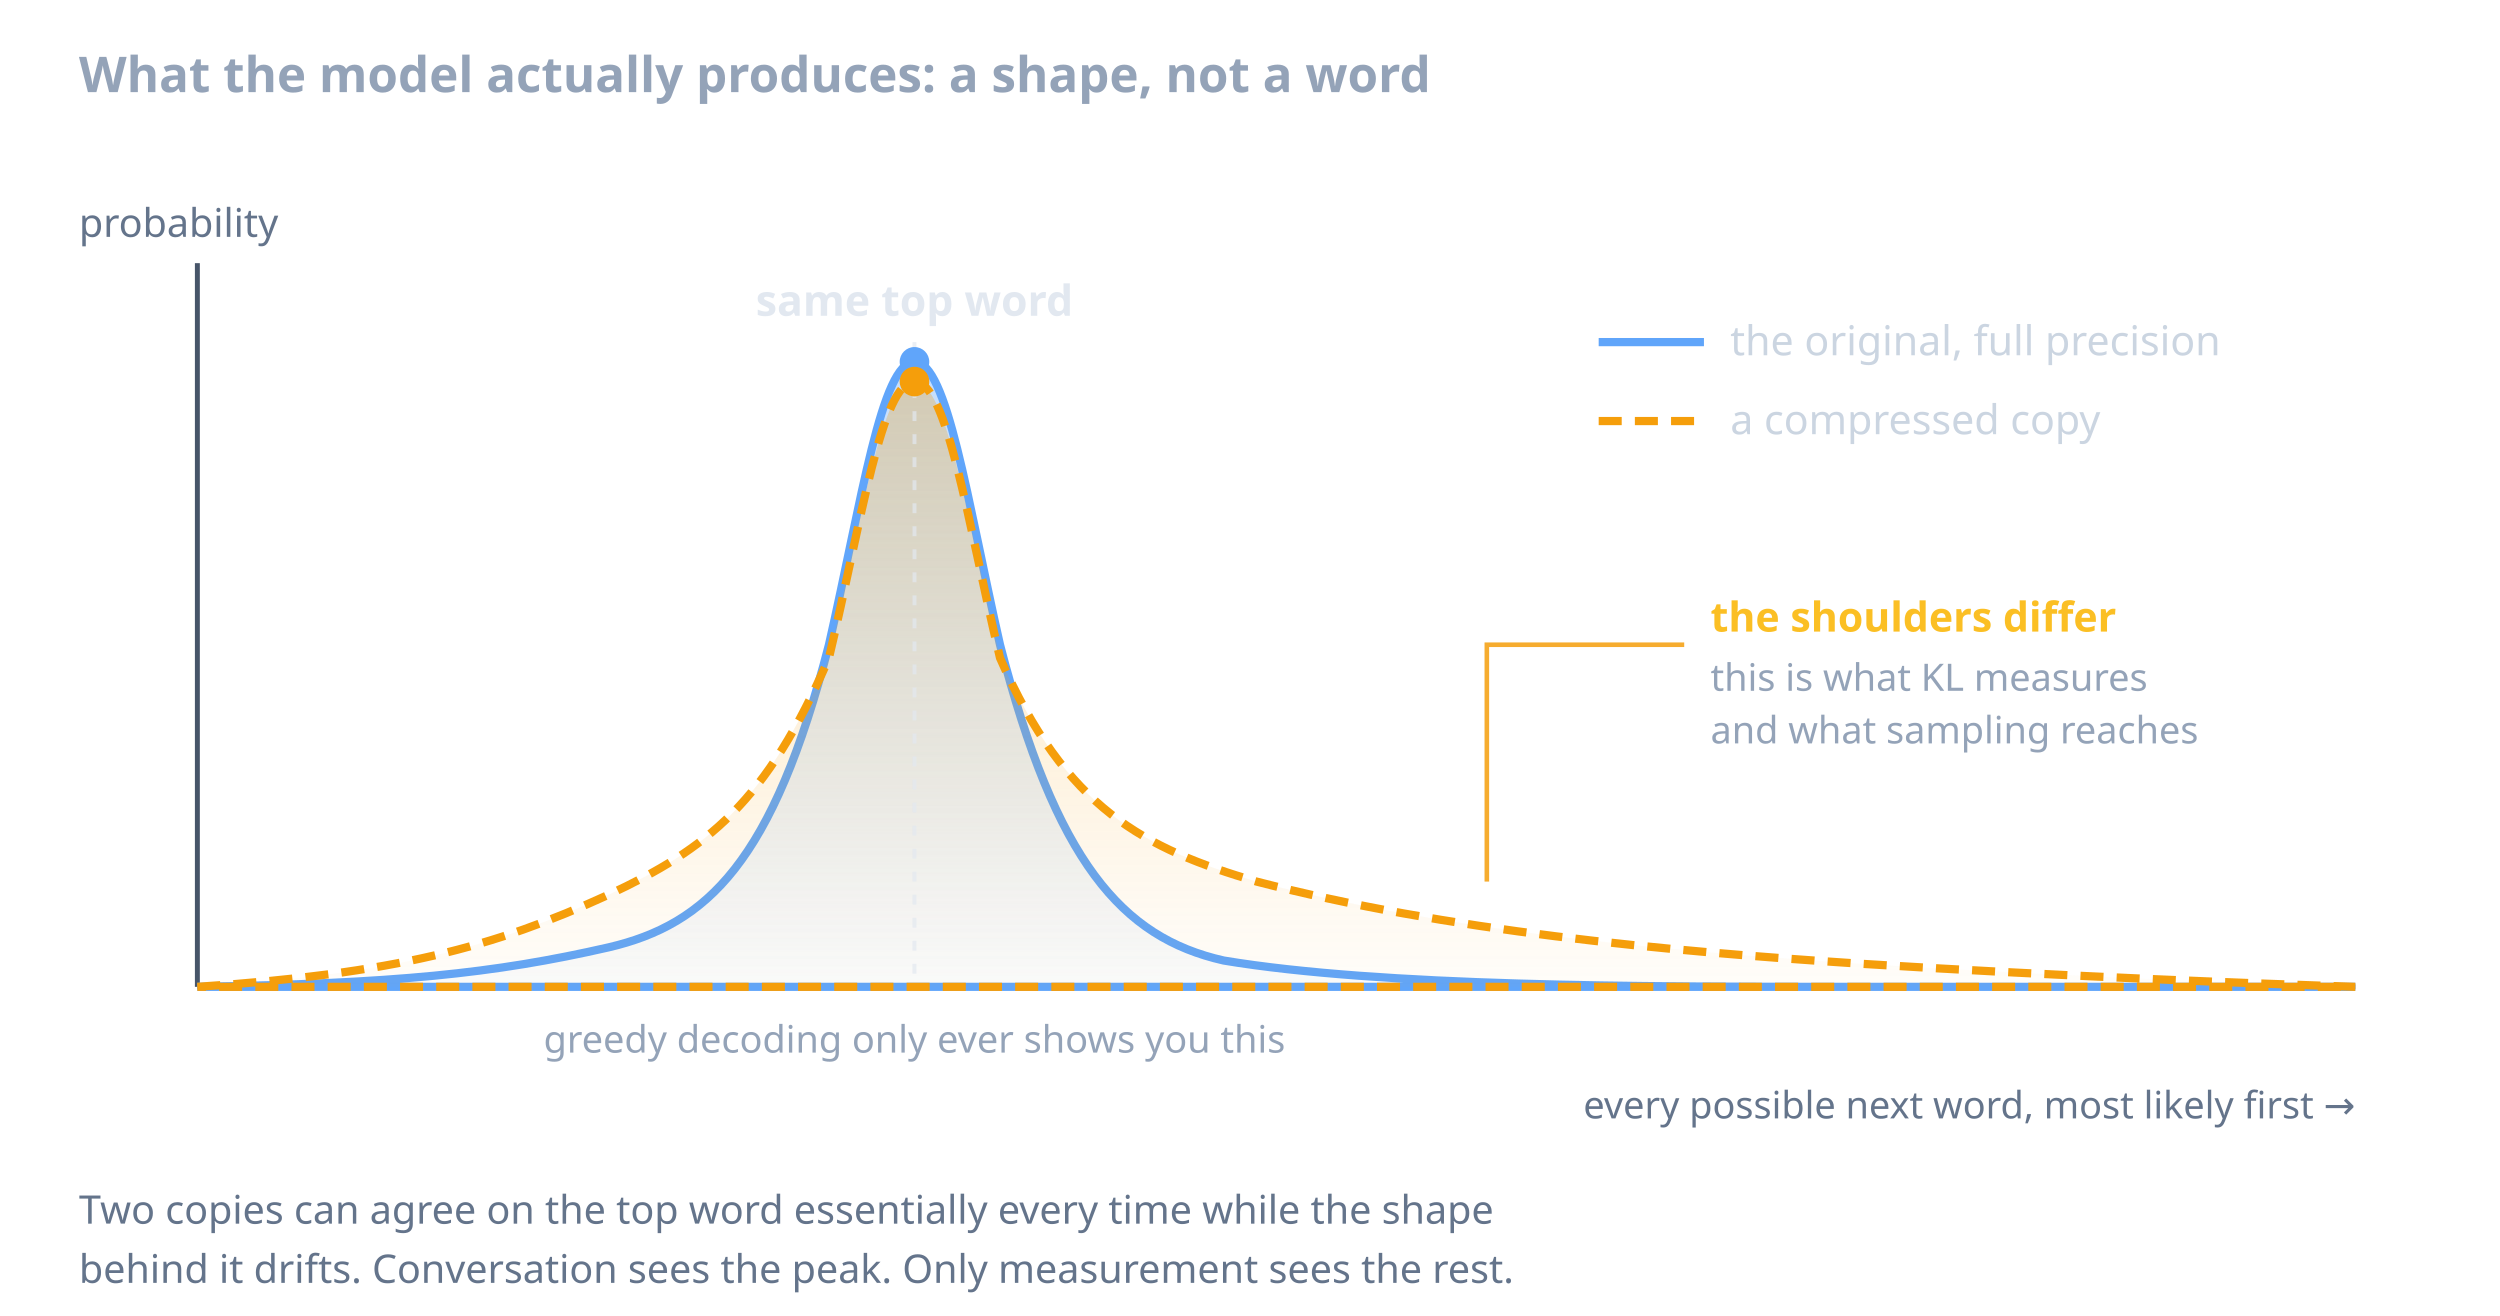
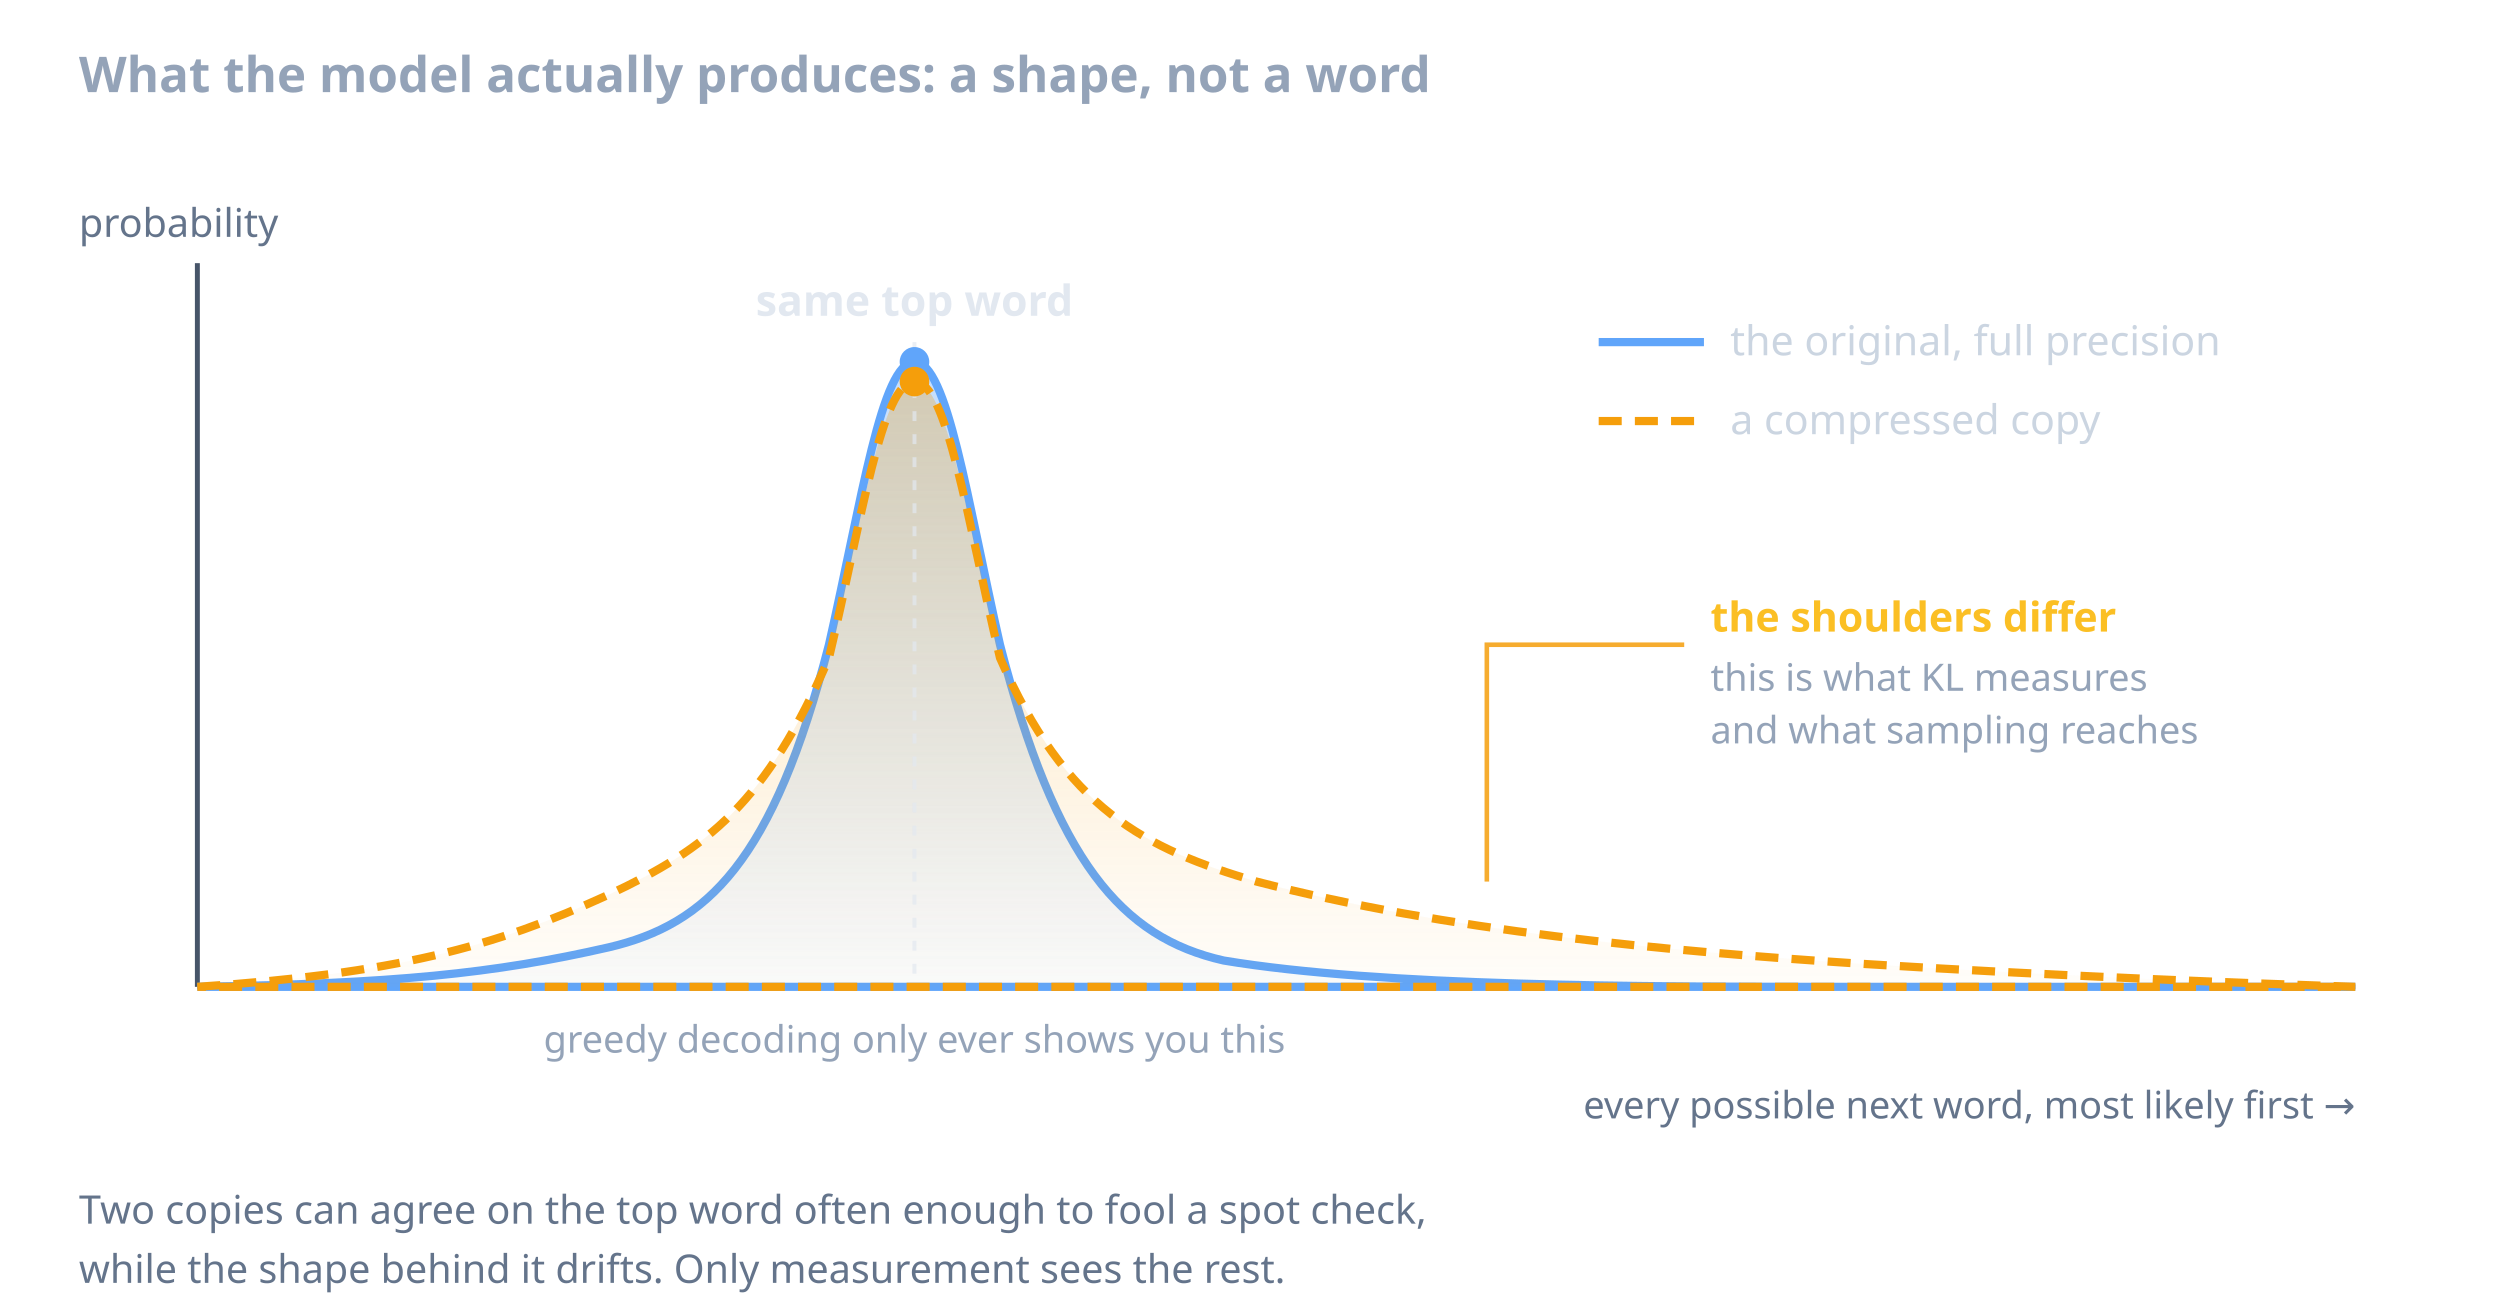
<svg xmlns="http://www.w3.org/2000/svg" viewBox="0 0 760 400" width="760" height="400" role="img" aria-label="Two probability distributions over the next word. Both peak on the same top token, so greedy decoding picks the same word from either. The shoulders behind the peak differ, and that difference is what KL divergence measures.">
  <defs>
    <linearGradient id="fillA" x1="0" y1="0" x2="0" y2="1">
      <stop offset="0%" stop-color="#60a5fa" stop-opacity="0.38" />
      <stop offset="100%" stop-color="#60a5fa" stop-opacity="0.03" />
    </linearGradient>
    <linearGradient id="fillB" x1="0" y1="0" x2="0" y2="1">
      <stop offset="0%" stop-color="#f59e0b" stop-opacity="0.30" />
      <stop offset="100%" stop-color="#f59e0b" stop-opacity="0.02" />
    </linearGradient>
  </defs>
  <text x="24" y="28" font-family="ui-sans-serif, system-ui, sans-serif" font-size="15" font-weight="700" fill="#94a3b8">What the model actually produces: a shape, not a word</text>
  <line x1="60" y1="300" x2="716" y2="300" stroke="#475569" stroke-width="1.5" />
  <line x1="60" y1="80" x2="60" y2="300" stroke="#475569" stroke-width="1.5" />
  <text x="24" y="72" font-family="ui-sans-serif, system-ui, sans-serif" font-size="12" fill="#64748b">probability</text>
  <path d="M60,300 C120,299 150,296 185,288 C215,281 235,262 252,196 C262,152 268,110 278,110 C288,110 294,152 304,196 C321,262 341,285 372,292 C420,300 500,300 560,300 C620,300 680,300 716,300 L716,300 L60,300 Z" fill="url(#fillA)" stroke="#60a5fa" stroke-width="2.5" />
  <path d="M60,300 C120,296 150,288 185,272 C215,258 233,244 252,200 C262,158 268,116 278,116 C288,116 294,158 304,200 C324,246 348,258 382,268 C440,283 505,289 566,293 C630,297 686,299 716,300 L716,300 L60,300 Z" fill="url(#fillB)" stroke="#f59e0b" stroke-width="2.5" stroke-dasharray="7 4" />
  <line x1="278" y1="104" x2="278" y2="300" stroke="#e2e8f0" stroke-width="1.2" stroke-dasharray="3 4" opacity="0.7" />
  <circle cx="278" cy="110" r="4.5" fill="#60a5fa" />
  <circle cx="278" cy="116" r="4.5" fill="#f59e0b" />
  <text x="278" y="96" text-anchor="middle" font-family="ui-sans-serif, system-ui, sans-serif" font-size="13" font-weight="700" fill="#e2e8f0">same top word</text>
  <text x="278" y="320" text-anchor="middle" font-family="ui-sans-serif, system-ui, sans-serif" font-size="11.5" fill="#94a3b8">greedy decoding only ever shows you this</text>
  <line x1="486" y1="104" x2="518" y2="104" stroke="#60a5fa" stroke-width="2.5" />
  <text x="526" y="108" font-family="ui-sans-serif, system-ui, sans-serif" font-size="12.5" fill="#cbd5e1">the original, full precision</text>
  <line x1="486" y1="128" x2="518" y2="128" stroke="#f59e0b" stroke-width="2.5" stroke-dasharray="7 4" />
  <text x="526" y="132" font-family="ui-sans-serif, system-ui, sans-serif" font-size="12.5" fill="#cbd5e1">a compressed copy</text>
  <path d="M452,268 L452,196 L512,196" fill="none" stroke="#f59e0b" stroke-width="1.4" opacity="0.85" />
  <text x="520" y="192" font-family="ui-sans-serif, system-ui, sans-serif" font-size="12.5" font-weight="600" fill="#fbbf24">the shoulders differ</text>
  <text x="520" y="210" font-family="ui-sans-serif, system-ui, sans-serif" font-size="11.5" fill="#94a3b8">this is what KL measures</text>
  <text x="520" y="226" font-family="ui-sans-serif, system-ui, sans-serif" font-size="11.5" fill="#94a3b8">and what sampling reaches</text>
  <text x="716" y="340" text-anchor="end" font-family="ui-sans-serif, system-ui, sans-serif" font-size="11.5" fill="#64748b">every possible next word, most likely first →</text>
-   <text x="24" y="372" font-family="ui-sans-serif, system-ui, sans-serif" font-size="12" fill="#64748b">Two copies can agree on the top word essentially every time while the shape</text>
-   <text x="24" y="390" font-family="ui-sans-serif, system-ui, sans-serif" font-size="12" fill="#64748b">behind it drifts. Conversation sees the peak. Only measurement sees the rest.</text>
+   <text x="24" y="372" font-family="ui-sans-serif, system-ui, sans-serif" font-size="12" fill="#64748b">Two copies can agree on the top word often enough to fool a spot check,</text>
+   <text x="24" y="390" font-family="ui-sans-serif, system-ui, sans-serif" font-size="12" fill="#64748b">while the shape behind it drifts. Only measurement sees the rest.</text>
</svg>
